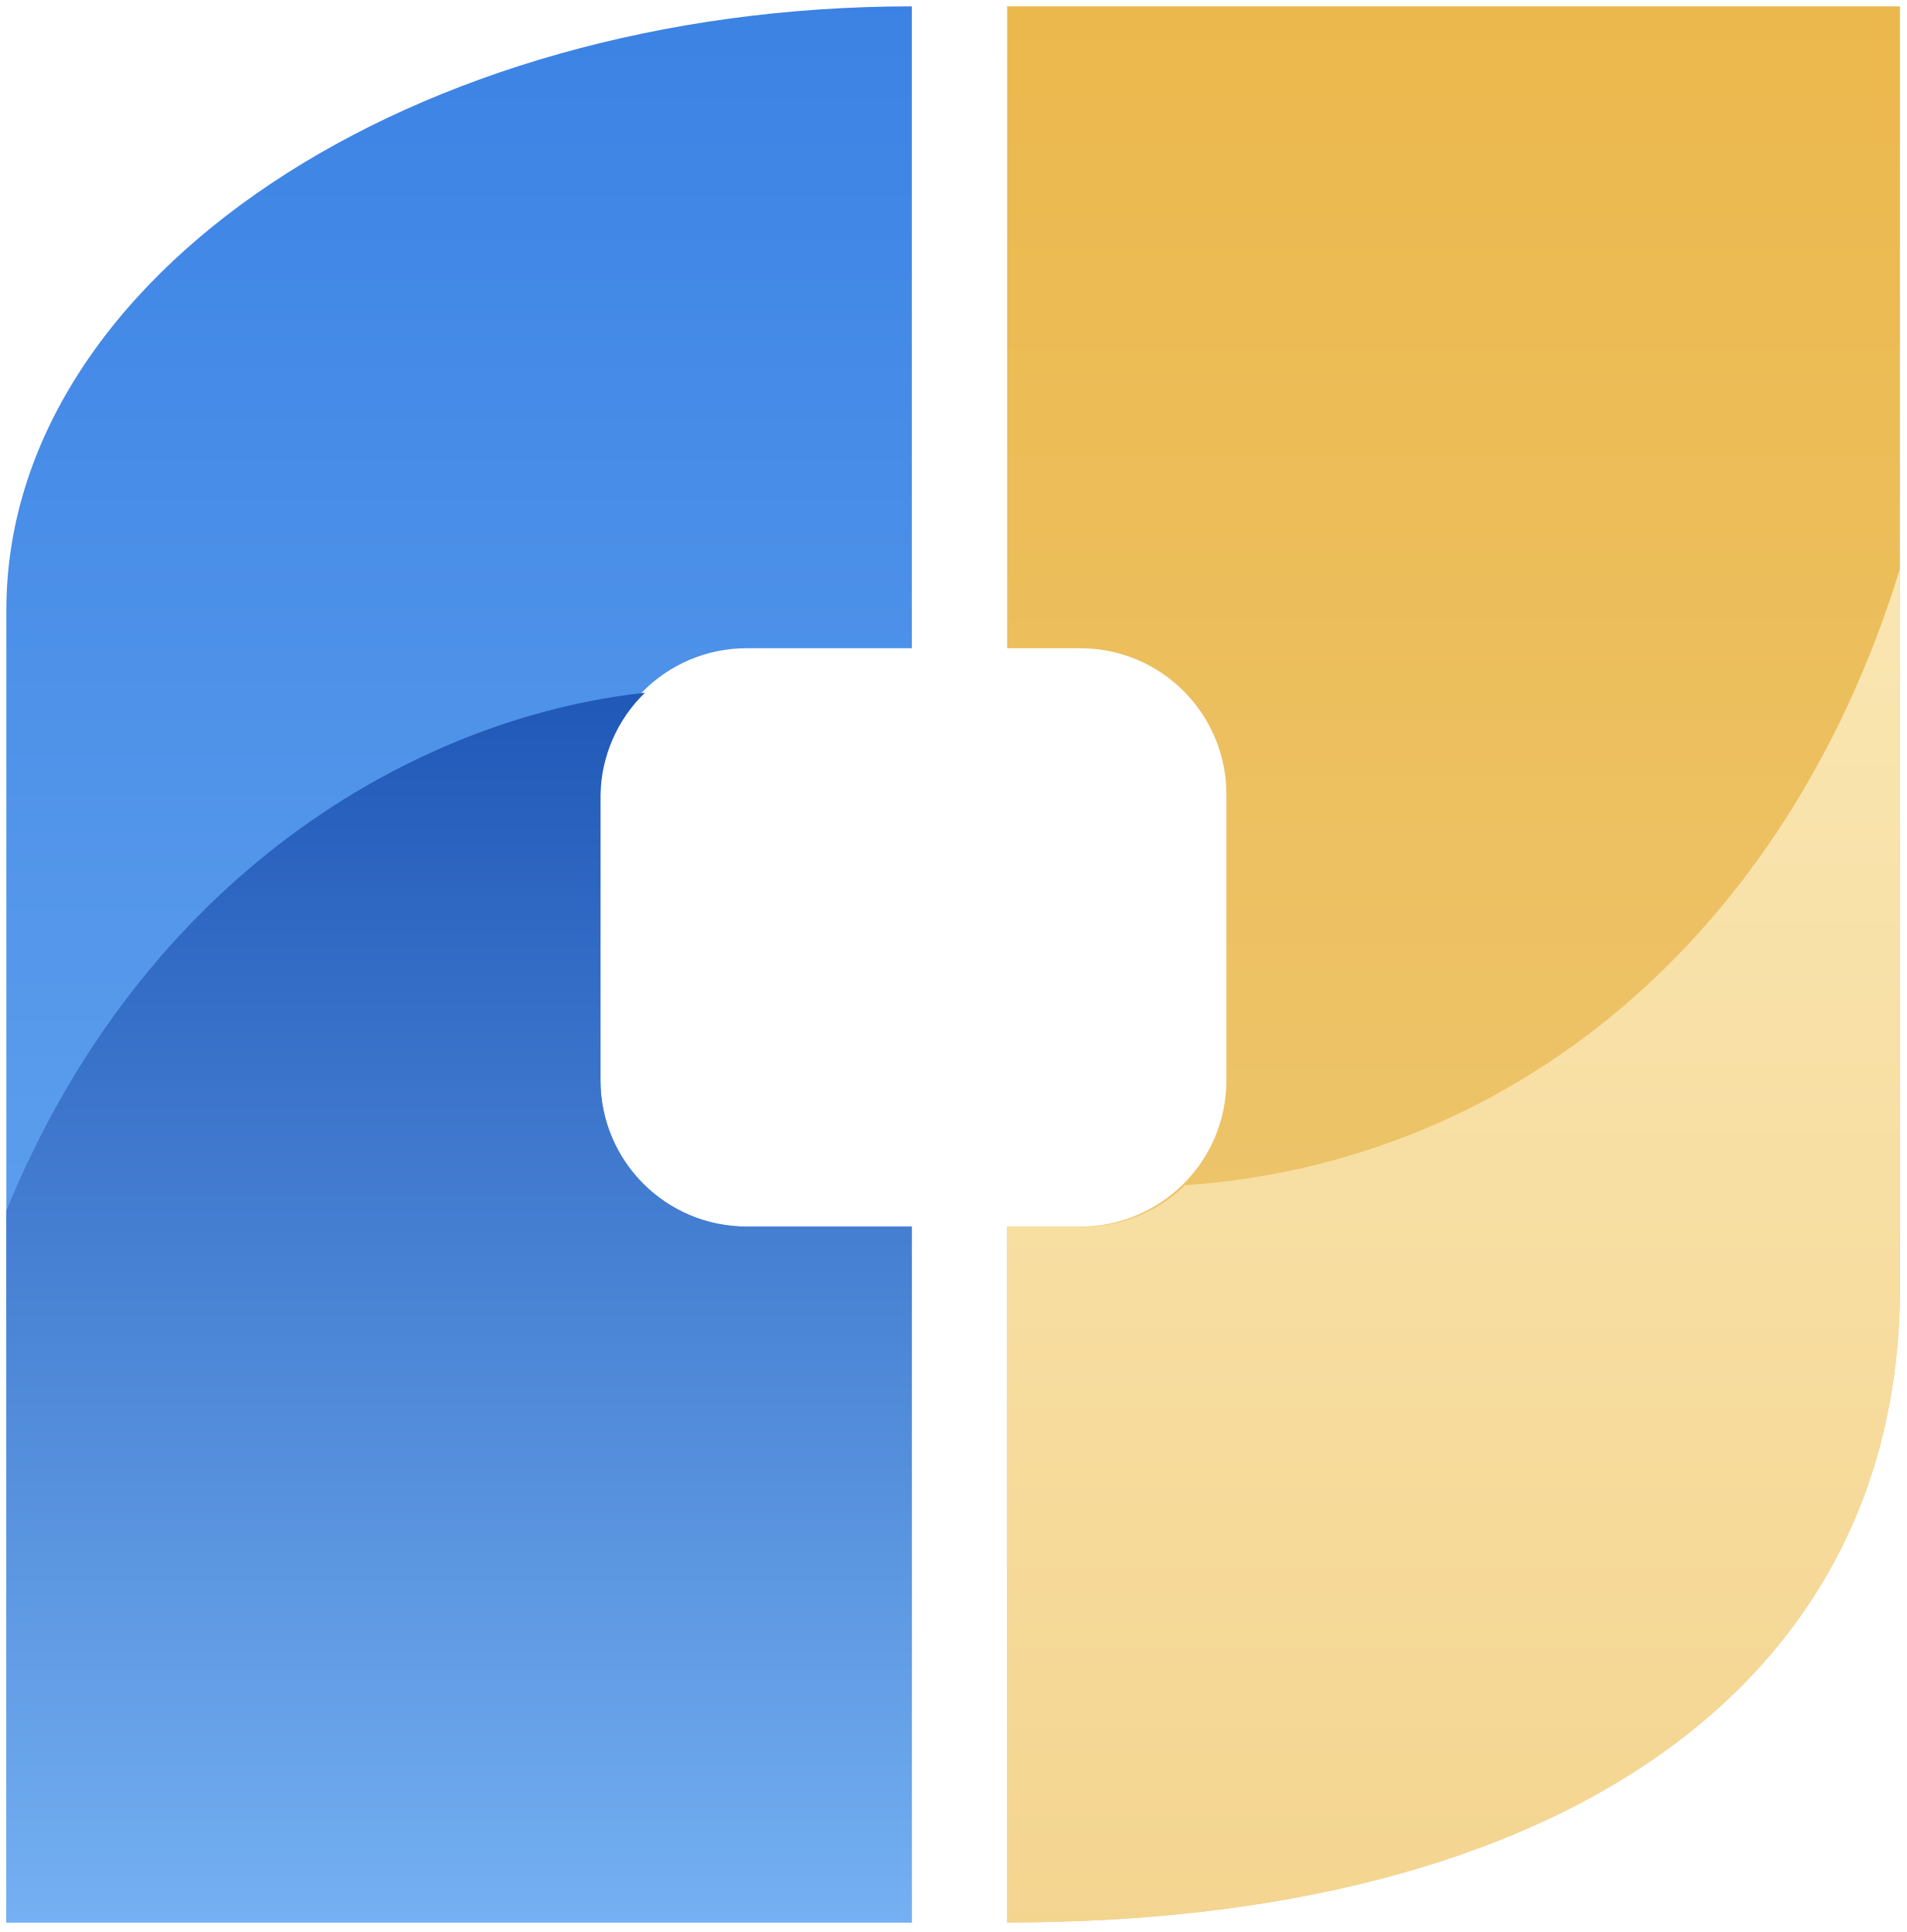
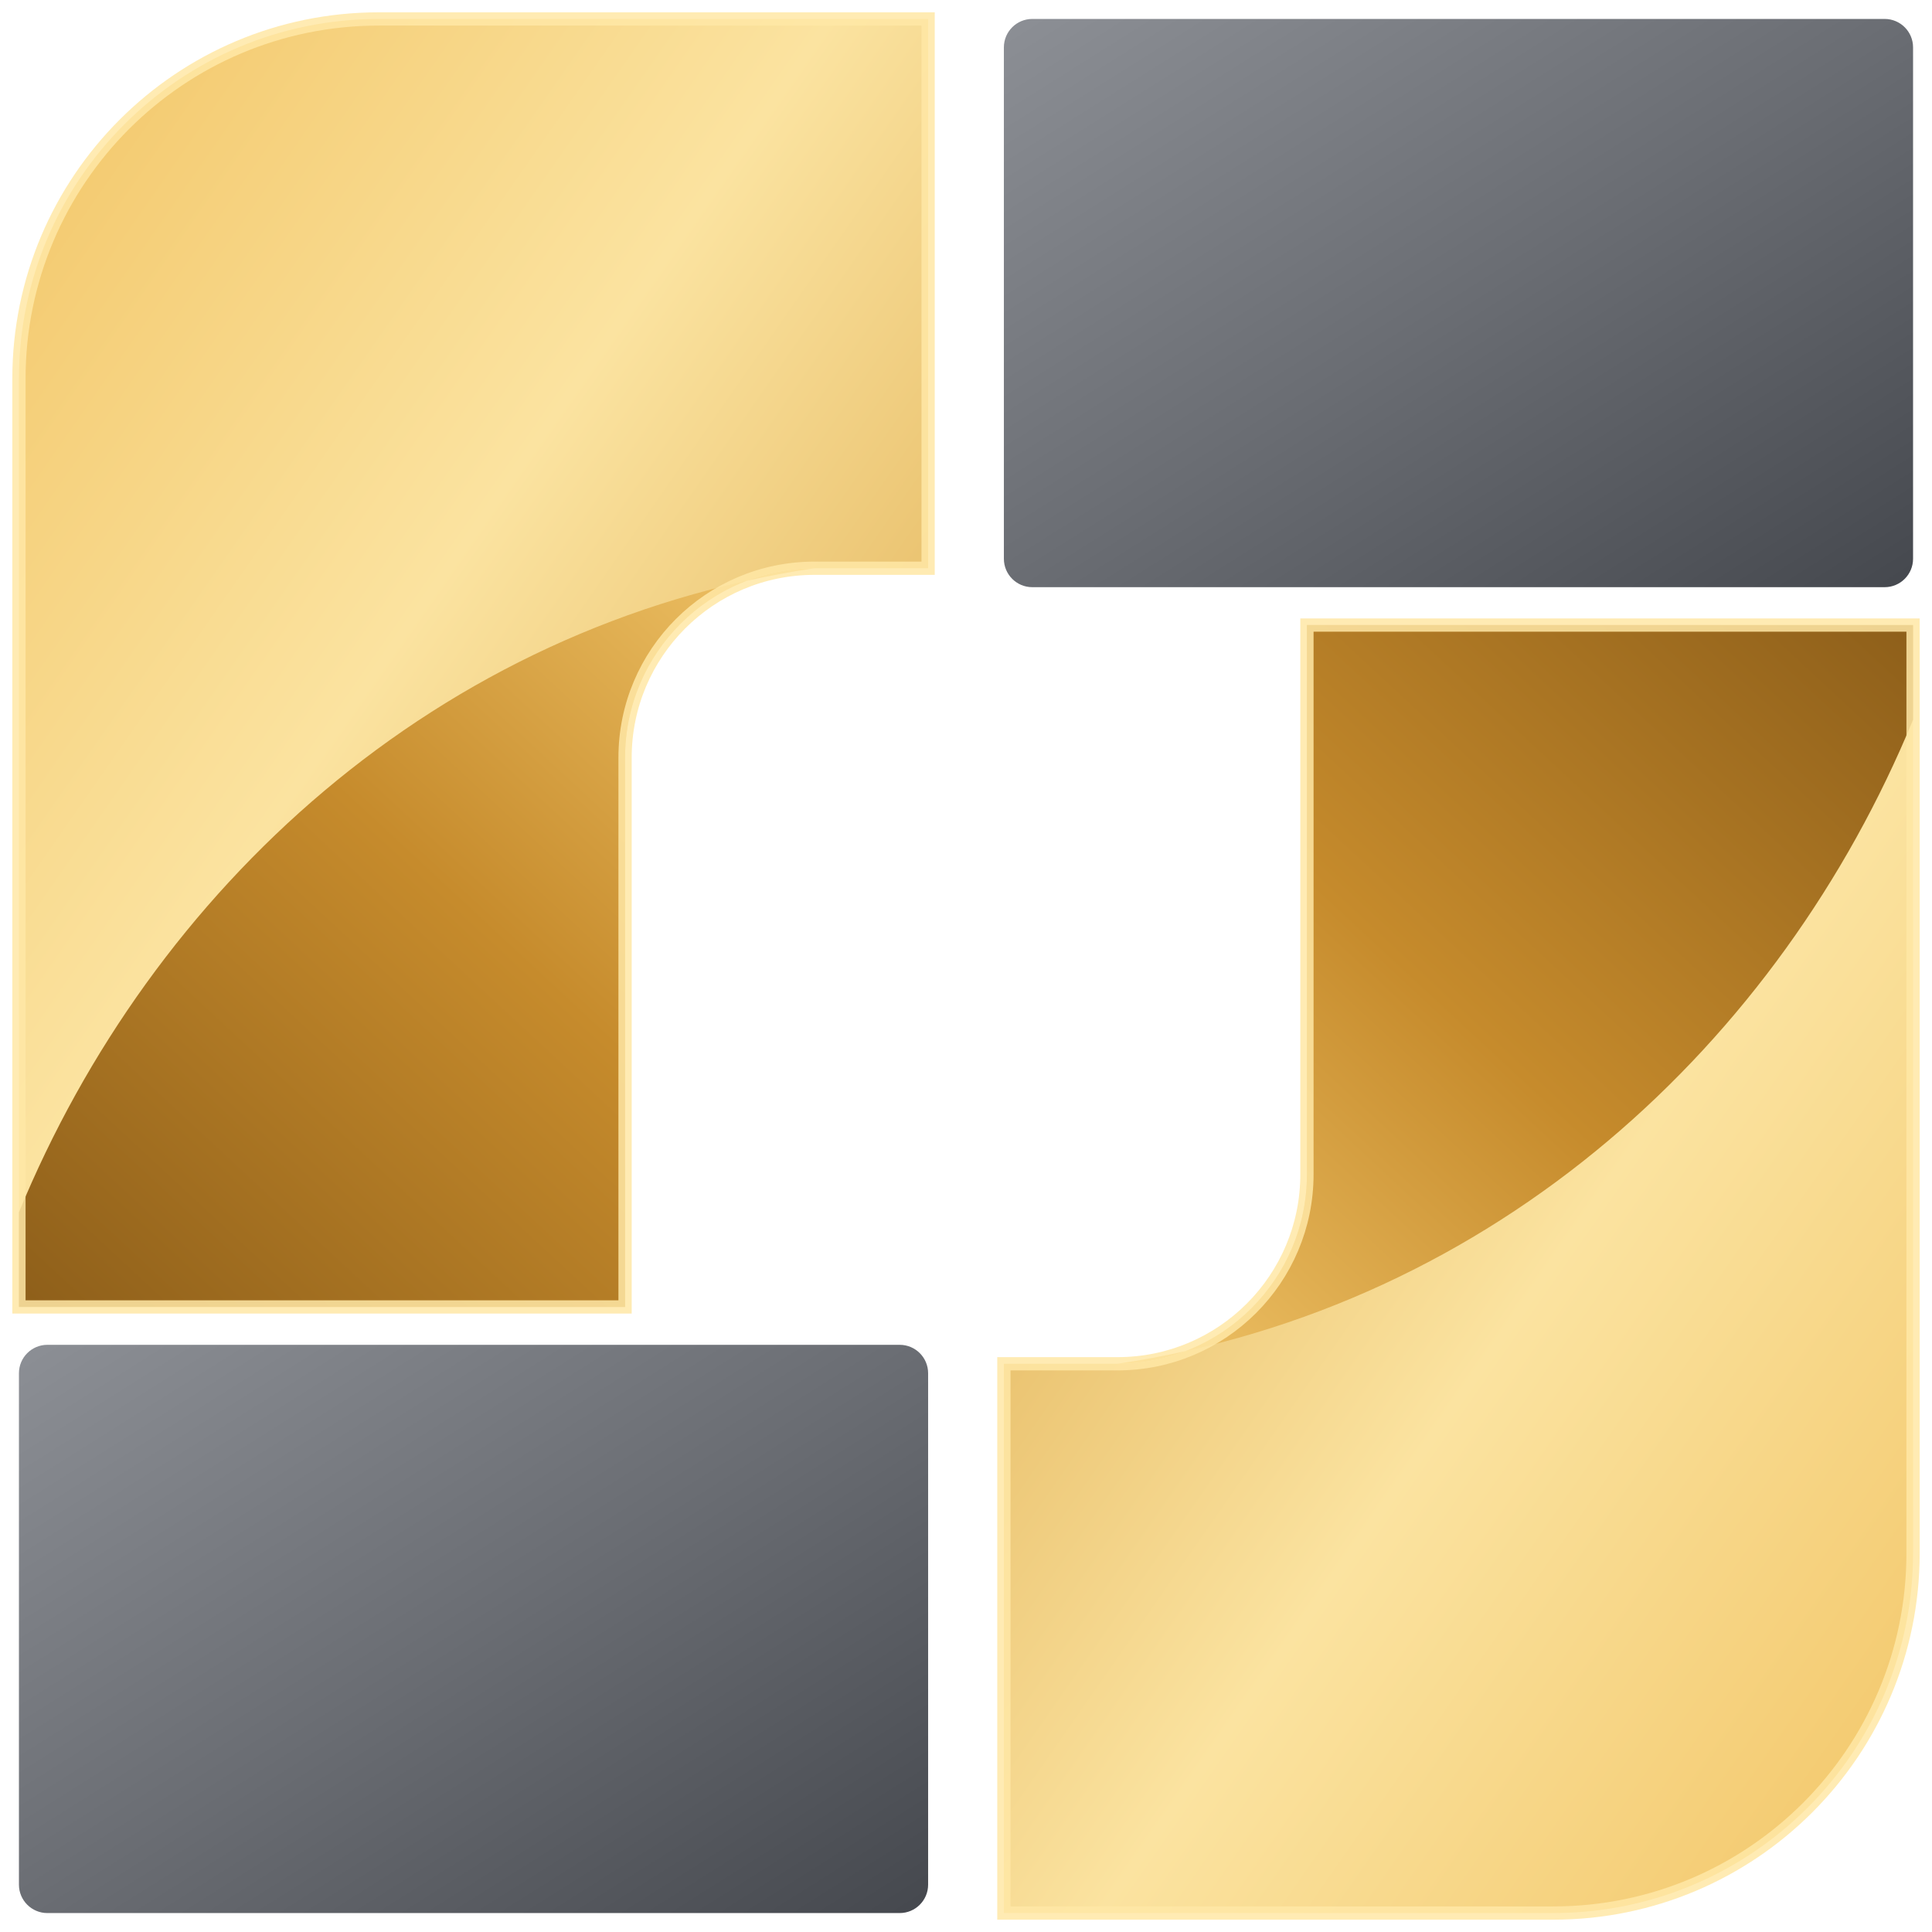
- <svg xmlns="http://www.w3.org/2000/svg" viewBox="500 279 600 608" role="img" aria-label="J &amp; J">
+ <svg xmlns="http://www.w3.org/2000/svg" viewBox="-2 -2 204 204" role="img" aria-label="J &amp; J">
  <defs>
-     <linearGradient id="b1" x1="0" y1="0" x2="0" y2="1">
-       <stop offset="0" stop-color="#3B82E4" />
-       <stop offset="1" stop-color="#6FAEF2" />
+     <linearGradient id="au" x1="0" y1="0" x2="1" y2="1">
+       <stop offset="0" stop-color="#F2C566" />
+       <stop offset=".45" stop-color="#FBE3A0" />
+       <stop offset="1" stop-color="#D9A23F" />
    </linearGradient>
-     <linearGradient id="b2" x1="0" y1="0" x2="0" y2="1">
-       <stop offset="0" stop-color="#2058B8" />
-       <stop offset="1" stop-color="#74B0F2" />
+     <linearGradient id="au2" x1="1" y1="1" x2="0" y2="0">
+       <stop offset="0" stop-color="#F2C566" />
+       <stop offset=".45" stop-color="#FBE3A0" />
+       <stop offset="1" stop-color="#D9A23F" />
    </linearGradient>
-     <linearGradient id="g1" x1="0" y1="0" x2="0" y2="1">
-       <stop offset="0" stop-color="#EBB84C" />
-       <stop offset="1" stop-color="#EFCB7C" />
+     <linearGradient id="fd" x1="0" y1="1" x2="1" y2="0">
+       <stop offset="0" stop-color="#8E5F1A" />
+       <stop offset=".55" stop-color="#C68B2C" />
+       <stop offset="1" stop-color="#F0C468" />
    </linearGradient>
-     <linearGradient id="g2" x1="0" y1="0" x2="0" y2="1">
-       <stop offset="0" stop-color="#FAE6B2" />
-       <stop offset="1" stop-color="#F4D590" />
+     <linearGradient id="fd2" x1="1" y1="0" x2="0" y2="1">
+       <stop offset="0" stop-color="#8E5F1A" />
+       <stop offset=".55" stop-color="#C68B2C" />
+       <stop offset="1" stop-color="#F0C468" />
+     </linearGradient>
+     <linearGradient id="ag" x1="0" y1="0" x2="1" y2="1">
+       <stop offset="0" stop-color="#8C8F95" />
+       <stop offset=".5" stop-color="#6A6D73" />
+       <stop offset="1" stop-color="#45484E" />
    </linearGradient>
  </defs>
-   <path fill="url(#b1)" d="M502 884V471A285 190 0 0 1 787 281V483H735A46 46 0 0 0 689 529V619A46 46 0 0 0 735 665H787V884Z" />
-   <path fill="url(#b2)" d="M502 660C545 555 630 505 703 497A46 46 0 0 0 689 529V619A46 46 0 0 0 735 665H787V884H502Z" />
-   <path fill="url(#g1)" d="M817 281H1098V684C1098 810 990 884 817 884V665H840A46 46 0 0 0 886 619V529A46 46 0 0 0 840 483H817Z" />
-   <path fill="url(#g2)" d="M1098 458C1062 575 975 645 873 652A46 46 0 0 1 840 665H817V884C990 884 1098 810 1098 684Z" />
+   <path fill="url(#au)" d="M0 136V38A38 38 0 0 1 38 0H96V58H84A20 20 0 0 0 64 78V136Z" />
+   <path fill="url(#fd)" d="M0 136V126C14 92 44 64 84 58A20 20 0 0 0 64 78V136Z" />
+   <path fill="url(#au2)" d="M200 64V162A38 38 0 0 1 162 200H104V142H116A20 20 0 0 0 136 122V64Z" />
+   <path fill="url(#fd2)" d="M200 64V74C186 108 156 136 116 142A20 20 0 0 0 136 122V64Z" />
+   <path fill="url(#ag)" d="M107 0H197A3 3 0 0 1 200 3V57A3 3 0 0 1 197 60H107A3 3 0 0 1 104 57V3A3 3 0 0 1 107 0Z" />
+   <path fill="url(#ag)" d="M3 140H93A3 3 0 0 1 96 143V197A3 3 0 0 1 93 200H3A3 3 0 0 1 0 197V143A3 3 0 0 1 3 140Z" />
+   <g fill="none" stroke="#FFE7A6" stroke-opacity=".85" stroke-width="1.4">
+     <path d="M0 136V38A38 38 0 0 1 38 0H96V58H84A20 20 0 0 0 64 78V136Z" />
+     <path d="M200 64V162A38 38 0 0 1 162 200H104V142H116A20 20 0 0 0 136 122V64Z" />
+   </g>
</svg>
